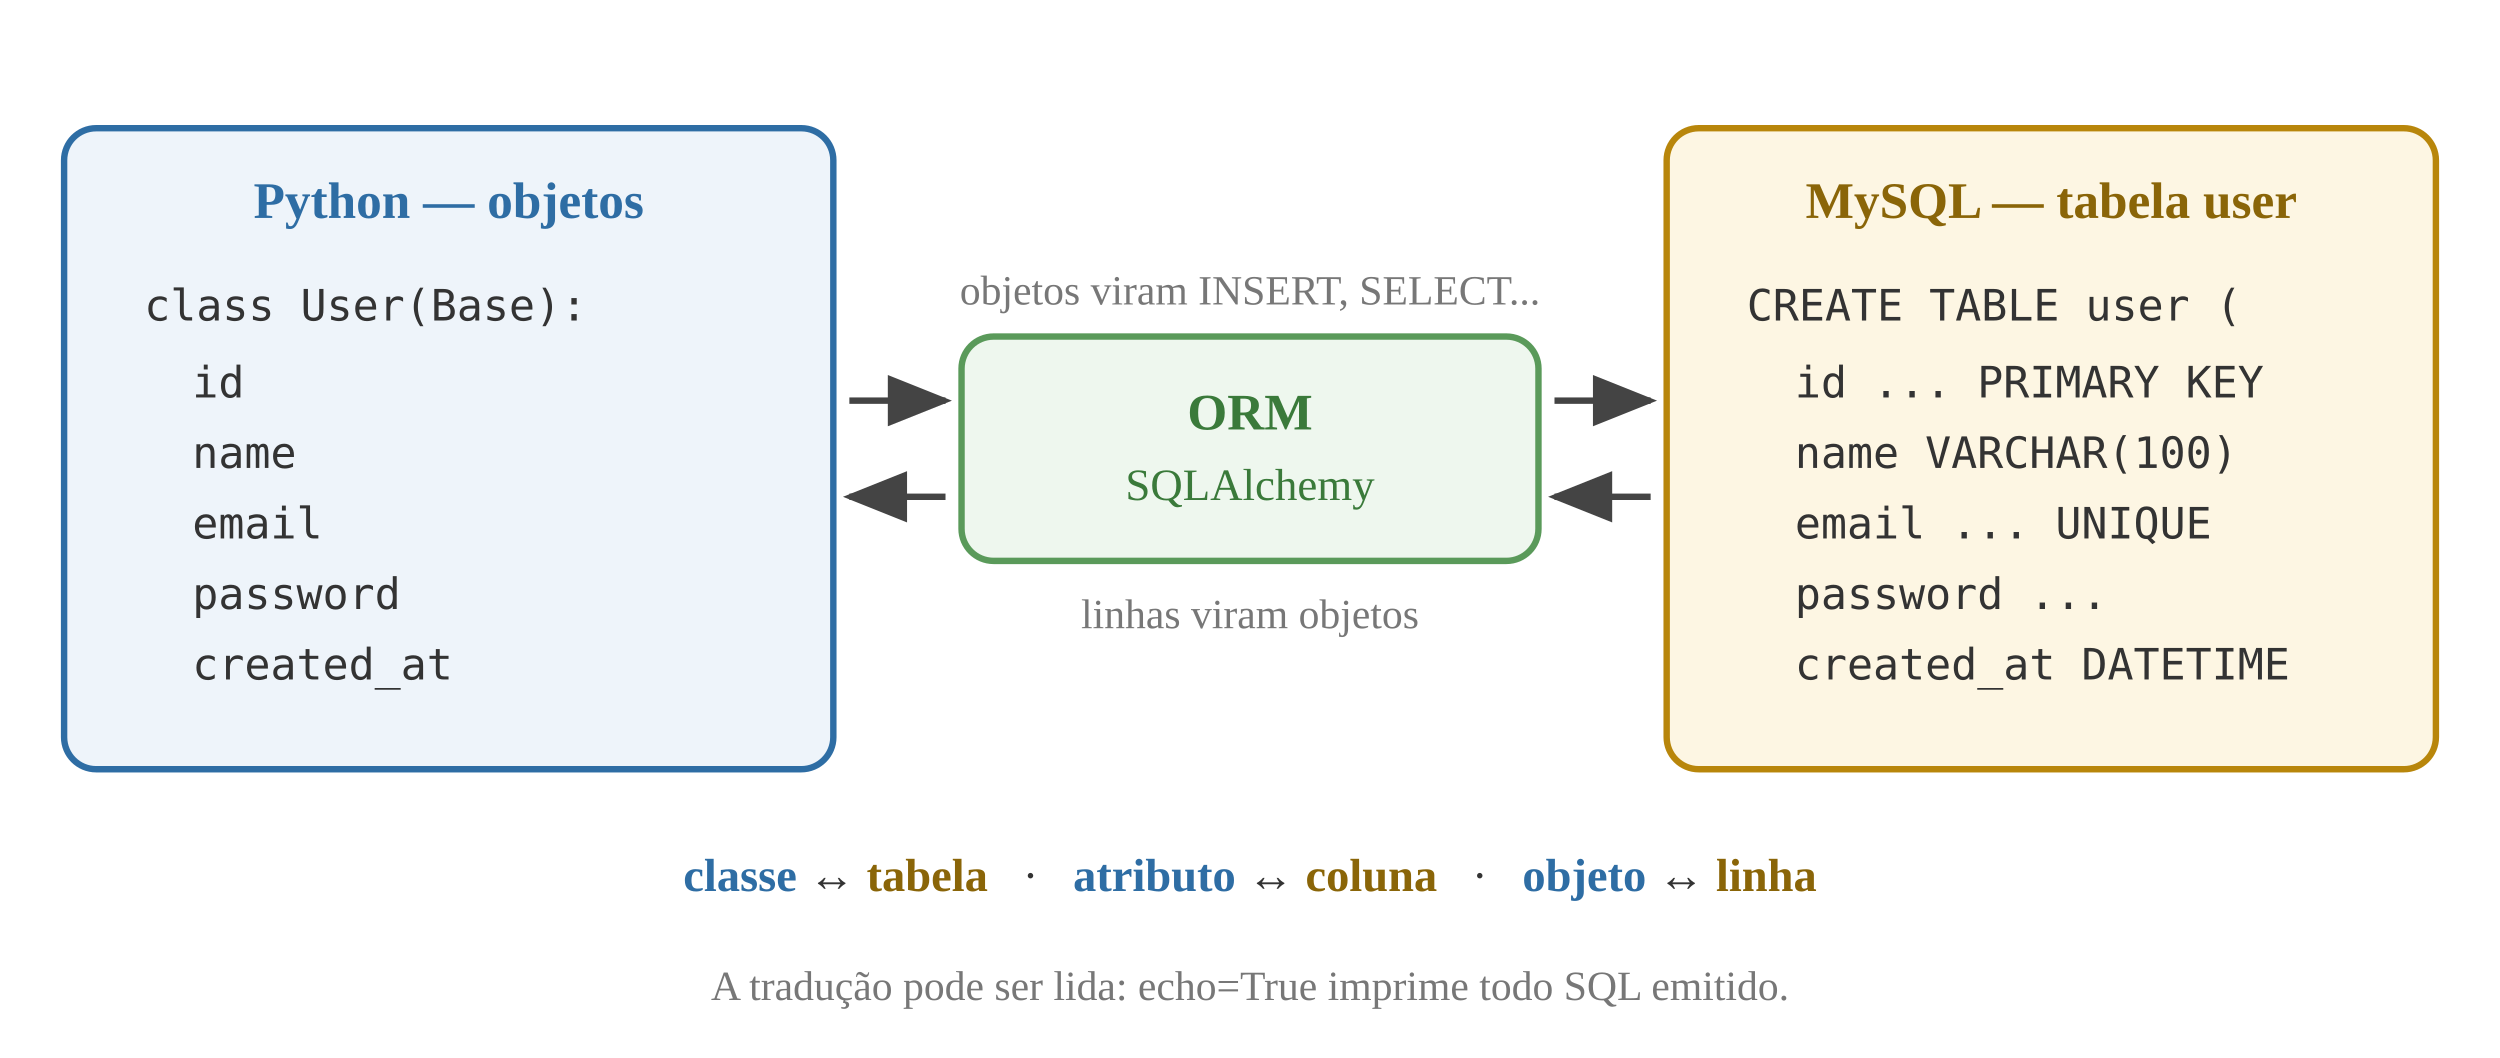
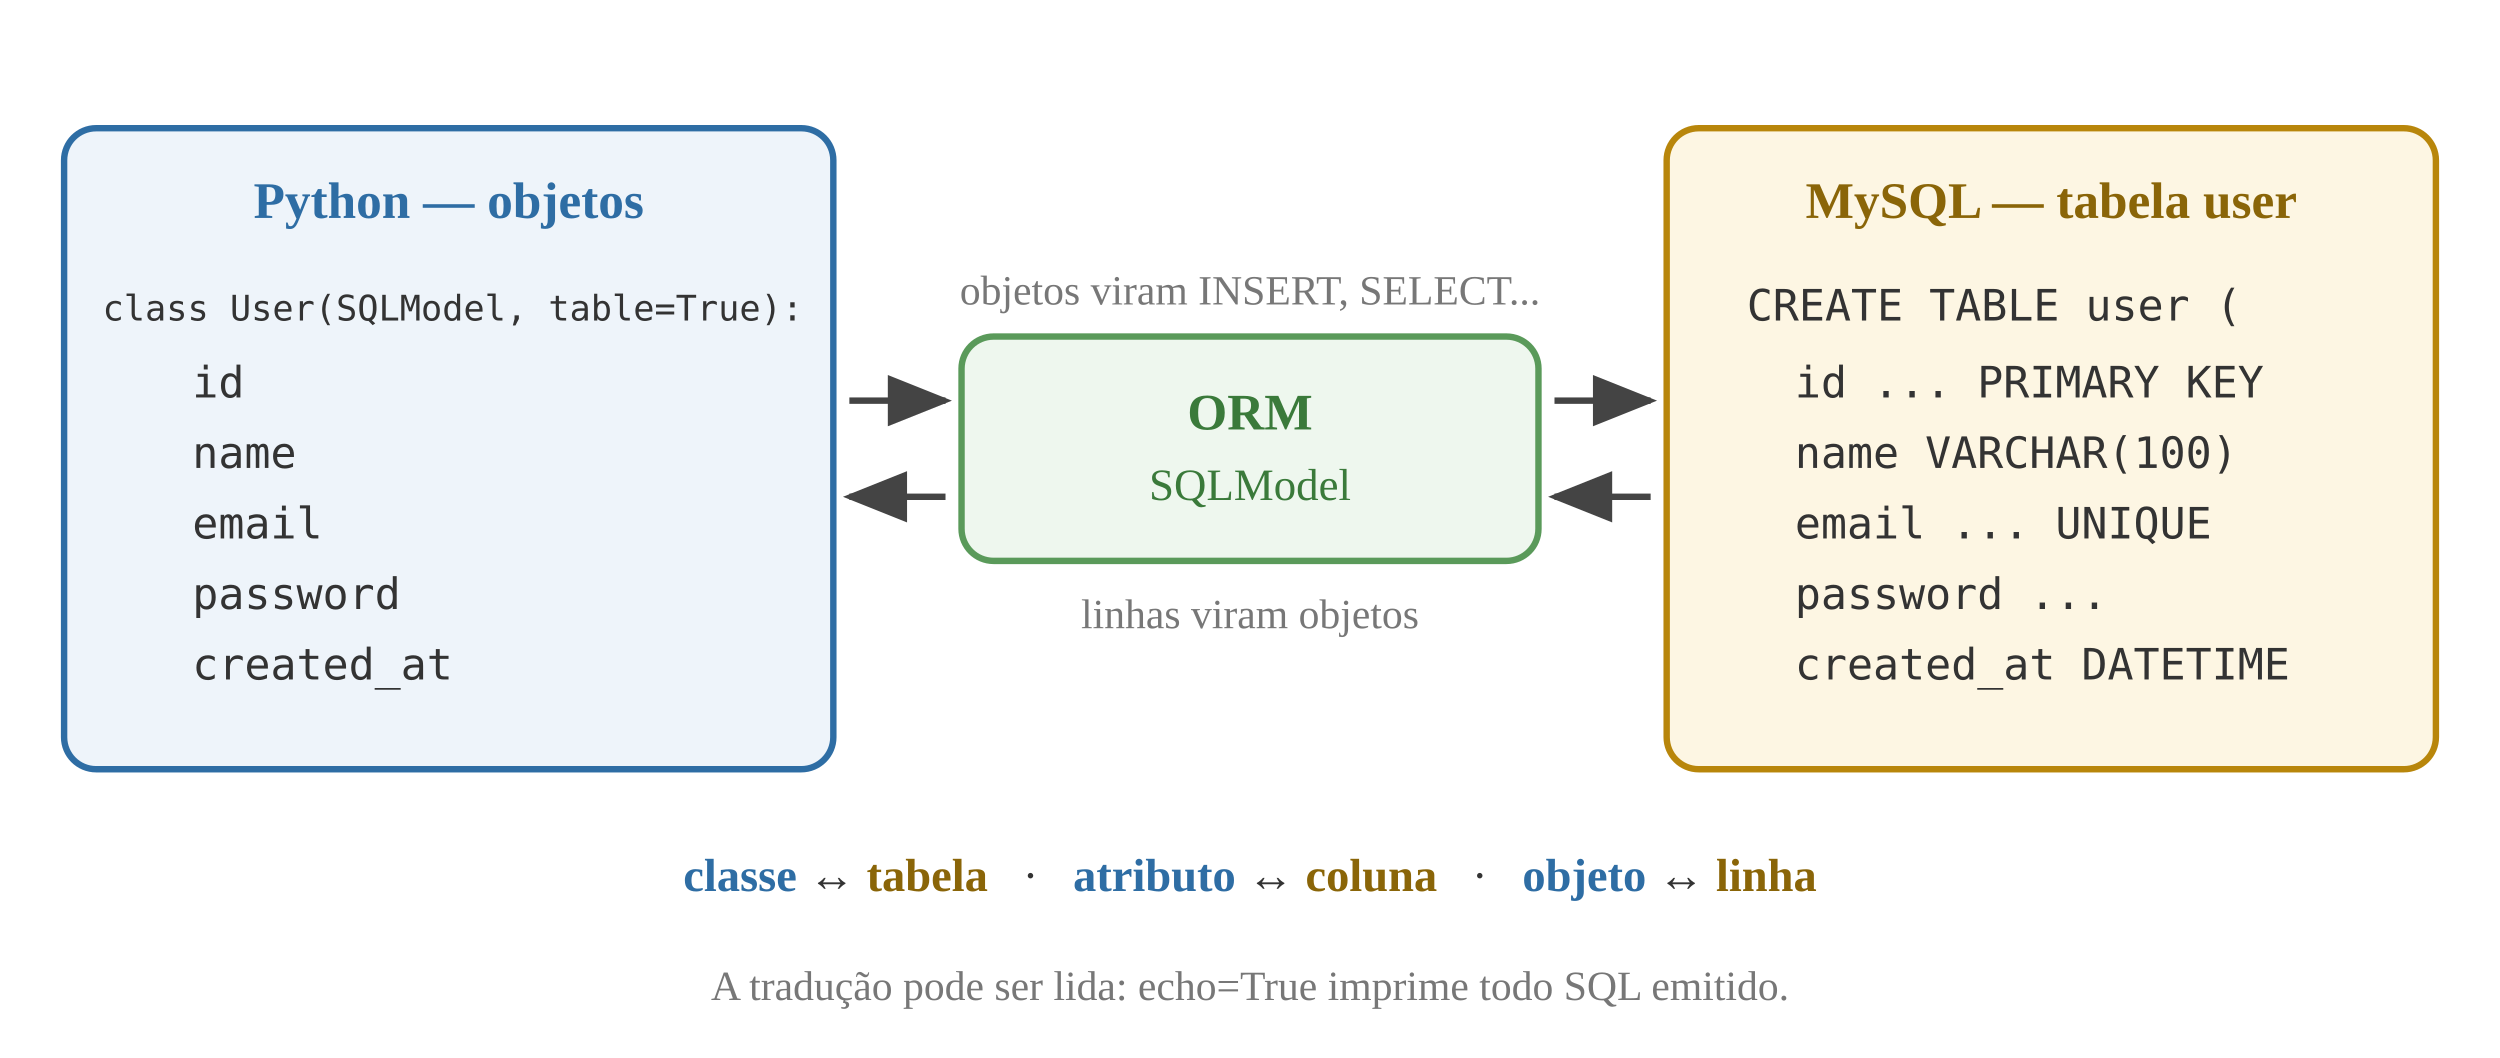
<svg xmlns="http://www.w3.org/2000/svg" viewBox="0 0 780 330" style="width:100%;max-width:740px">
  <defs>
    <marker id="setaO" markerWidth="10" markerHeight="8" refX="9" refY="4" orient="auto">
      <path d="M0,0 L10,4 L0,8 z" fill="#444" />
    </marker>
  </defs>
  <rect x="20" y="40" width="240" height="200" rx="10" fill="#eef4fa" stroke="#2e6da4" stroke-width="2" />
  <text x="140" y="68" text-anchor="middle" font-size="16" font-weight="bold" fill="#2e6da4">Python — objetos</text>
  <g font-family="monospace" font-size="13.5" fill="#333">
-     <text x="45" y="100">class User(Base):</text>
+     <text x="32" y="100" font-size="11">class User(SQLModel, table=True):</text>
    <text x="60" y="124">id</text>
    <text x="60" y="146">name</text>
    <text x="60" y="168">email</text>
    <text x="60" y="190">password</text>
    <text x="60" y="212">created_at</text>
  </g>
  <rect x="520" y="40" width="240" height="200" rx="10" fill="#fdf6e3" stroke="#b8860b" stroke-width="2" />
  <text x="640" y="68" text-anchor="middle" font-size="16" font-weight="bold" fill="#8a6508">MySQL — tabela user</text>
  <g font-family="monospace" font-size="13.5" fill="#333">
    <text x="545" y="100">CREATE TABLE user (</text>
    <text x="560" y="124">id ... PRIMARY KEY</text>
    <text x="560" y="146">name VARCHAR(100)</text>
    <text x="560" y="168">email ... UNIQUE</text>
    <text x="560" y="190">password ...</text>
    <text x="560" y="212">created_at DATETIME</text>
  </g>
  <rect x="300" y="105" width="180" height="70" rx="10" fill="#eef7ee" stroke="#5a9a5a" stroke-width="2" />
  <text x="390" y="134" text-anchor="middle" font-size="16" font-weight="bold" fill="#3a7a3a">ORM</text>
-   <text x="390" y="156" text-anchor="middle" font-size="14" fill="#3a7a3a">SQLAlchemy</text>
+   <text x="390" y="156" text-anchor="middle" font-size="14" fill="#3a7a3a">SQLModel</text>
  <line x1="265" y1="125" x2="295" y2="125" stroke="#444" stroke-width="2" marker-end="url(#setaO)" />
  <line x1="485" y1="125" x2="515" y2="125" stroke="#444" stroke-width="2" marker-end="url(#setaO)" />
  <line x1="515" y1="155" x2="485" y2="155" stroke="#444" stroke-width="2" marker-end="url(#setaO)" />
  <line x1="295" y1="155" x2="265" y2="155" stroke="#444" stroke-width="2" marker-end="url(#setaO)" />
  <text x="390" y="95" text-anchor="middle" font-size="13" fill="#777">objetos viram INSERT, SELECT...</text>
  <text x="390" y="196" text-anchor="middle" font-size="13" fill="#777">linhas viram objetos</text>
  <g font-size="14.5" fill="#333">
    <text x="390" y="278" text-anchor="middle">
      <tspan font-weight="bold" fill="#2e6da4">classe</tspan> ↔ <tspan font-weight="bold" fill="#8a6508">tabela</tspan>   ·   <tspan font-weight="bold" fill="#2e6da4">atributo</tspan> ↔ <tspan font-weight="bold" fill="#8a6508">coluna</tspan>   ·   <tspan font-weight="bold" fill="#2e6da4">objeto</tspan> ↔ <tspan font-weight="bold" fill="#8a6508">linha</tspan>
    </text>
  </g>
  <text x="390" y="312" text-anchor="middle" font-size="13" fill="#777">A tradução pode ser lida: echo=True imprime todo SQL emitido.</text>
</svg>
